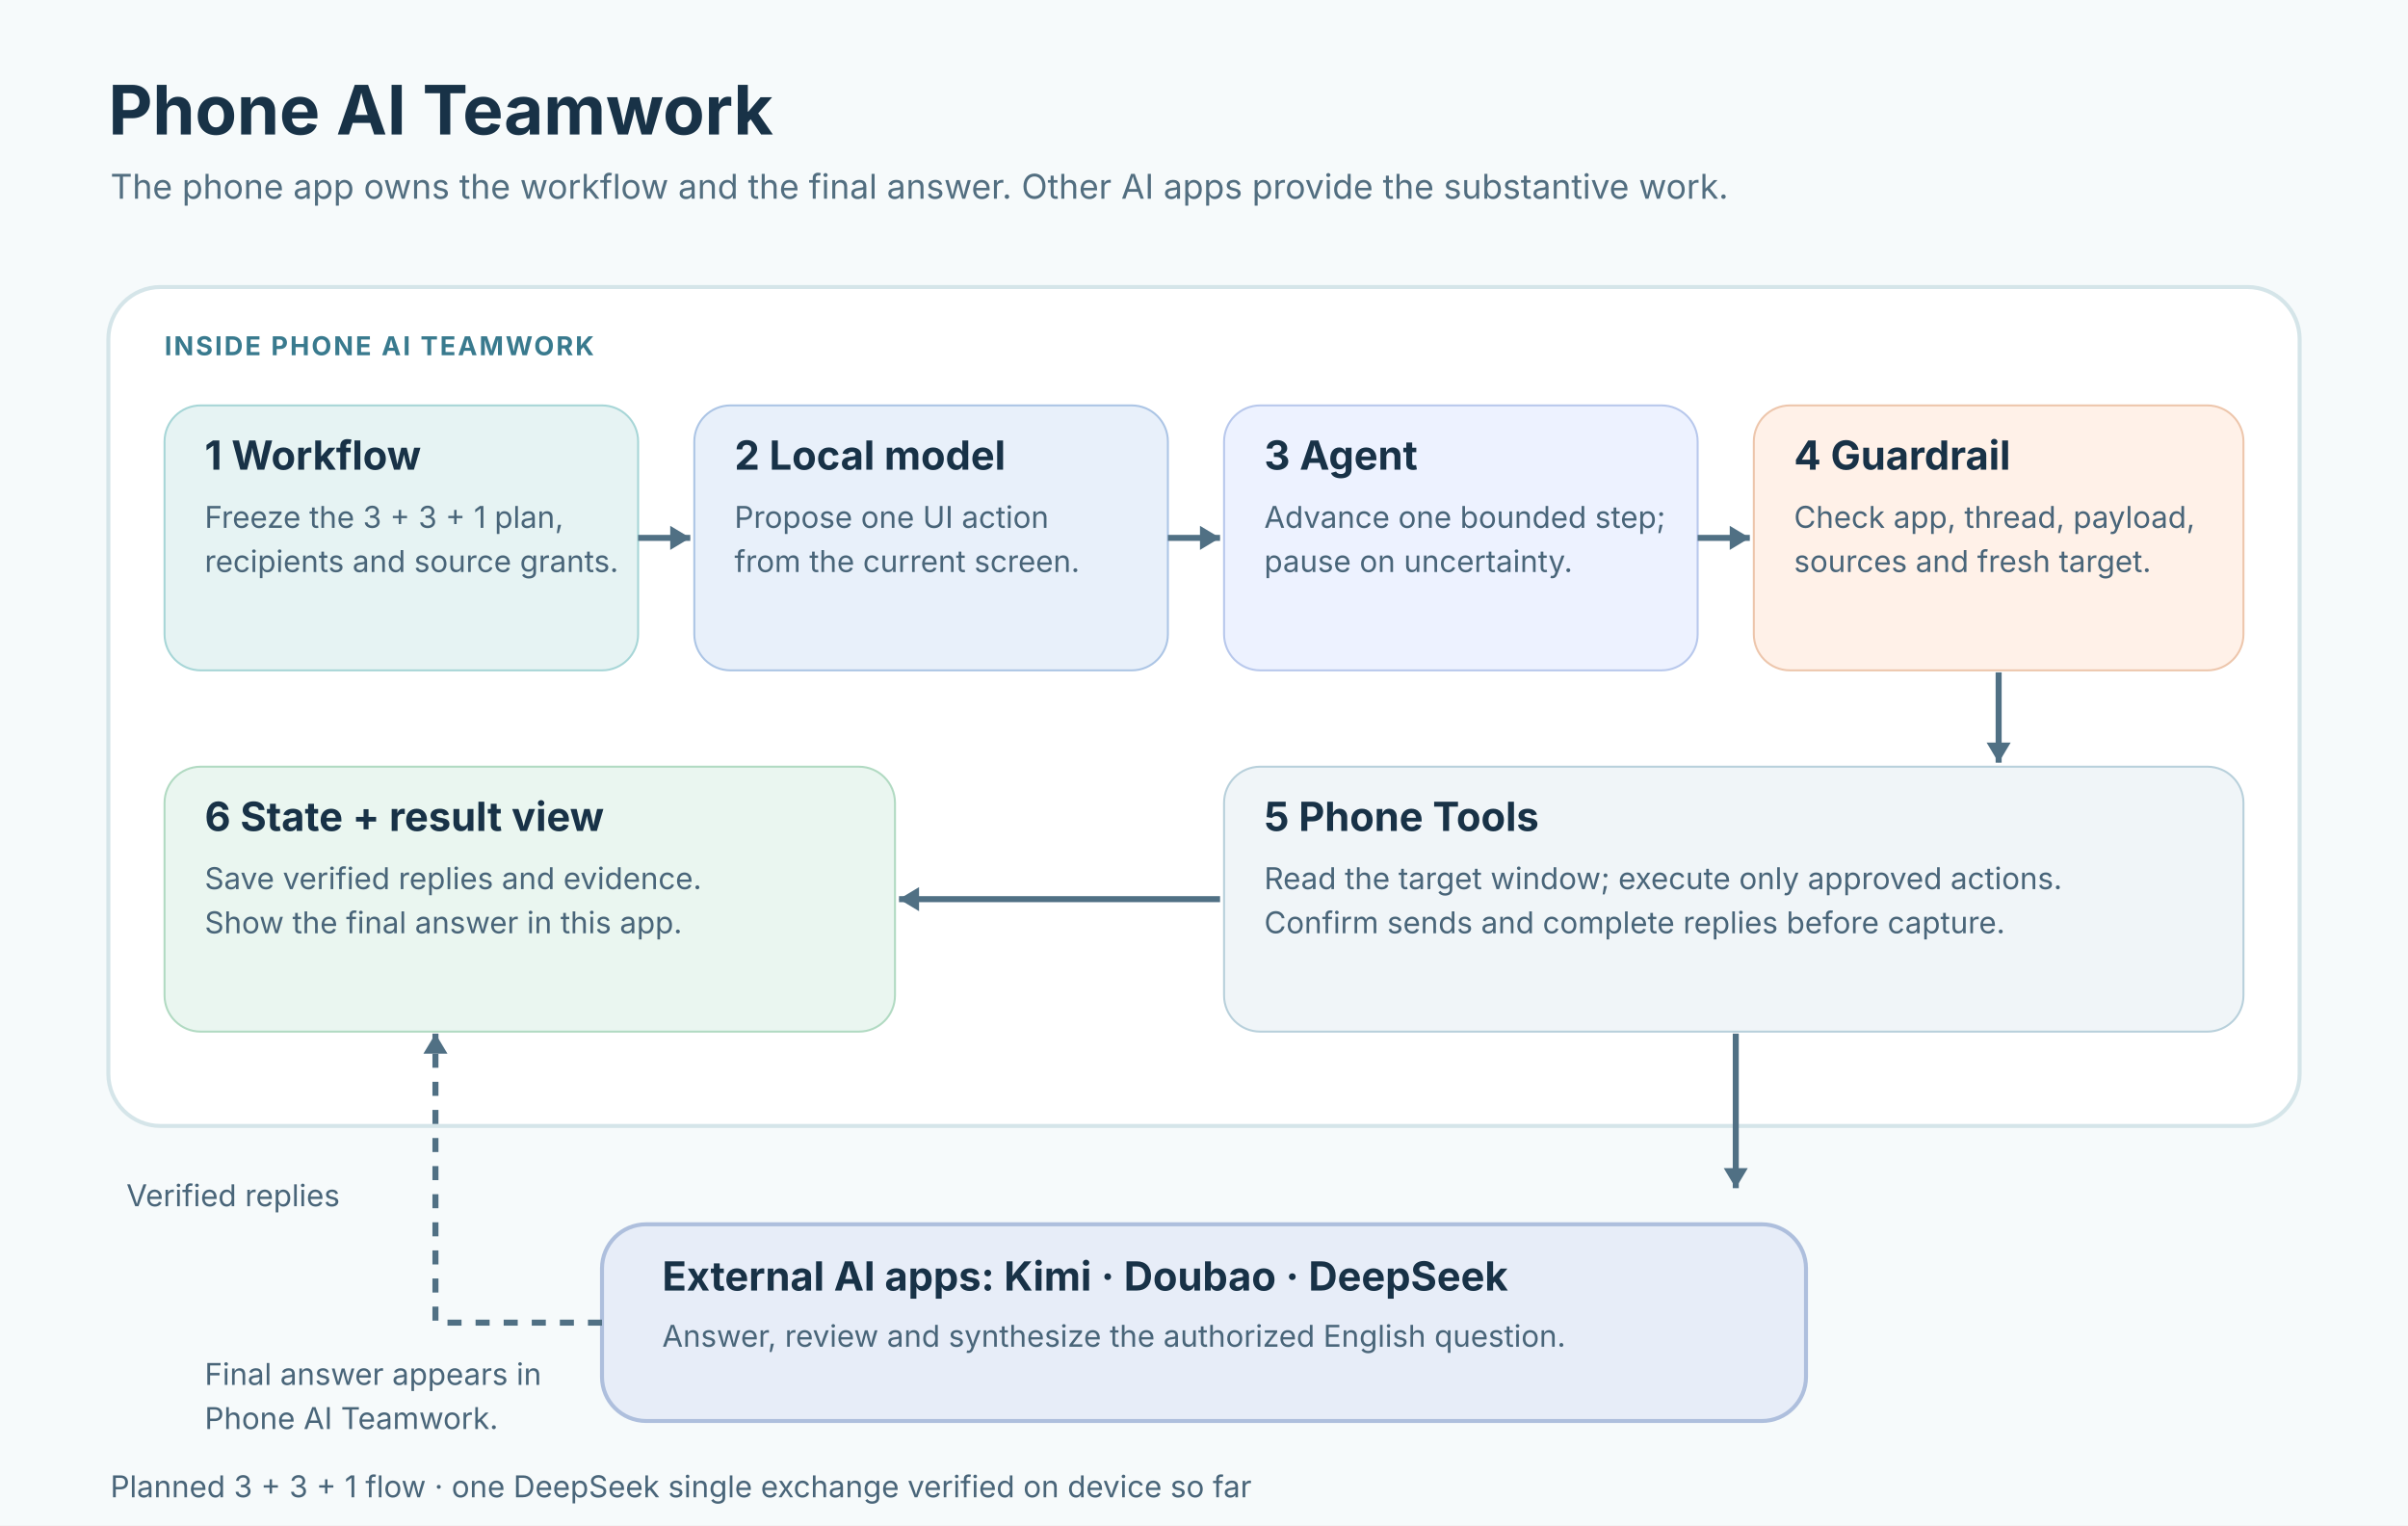
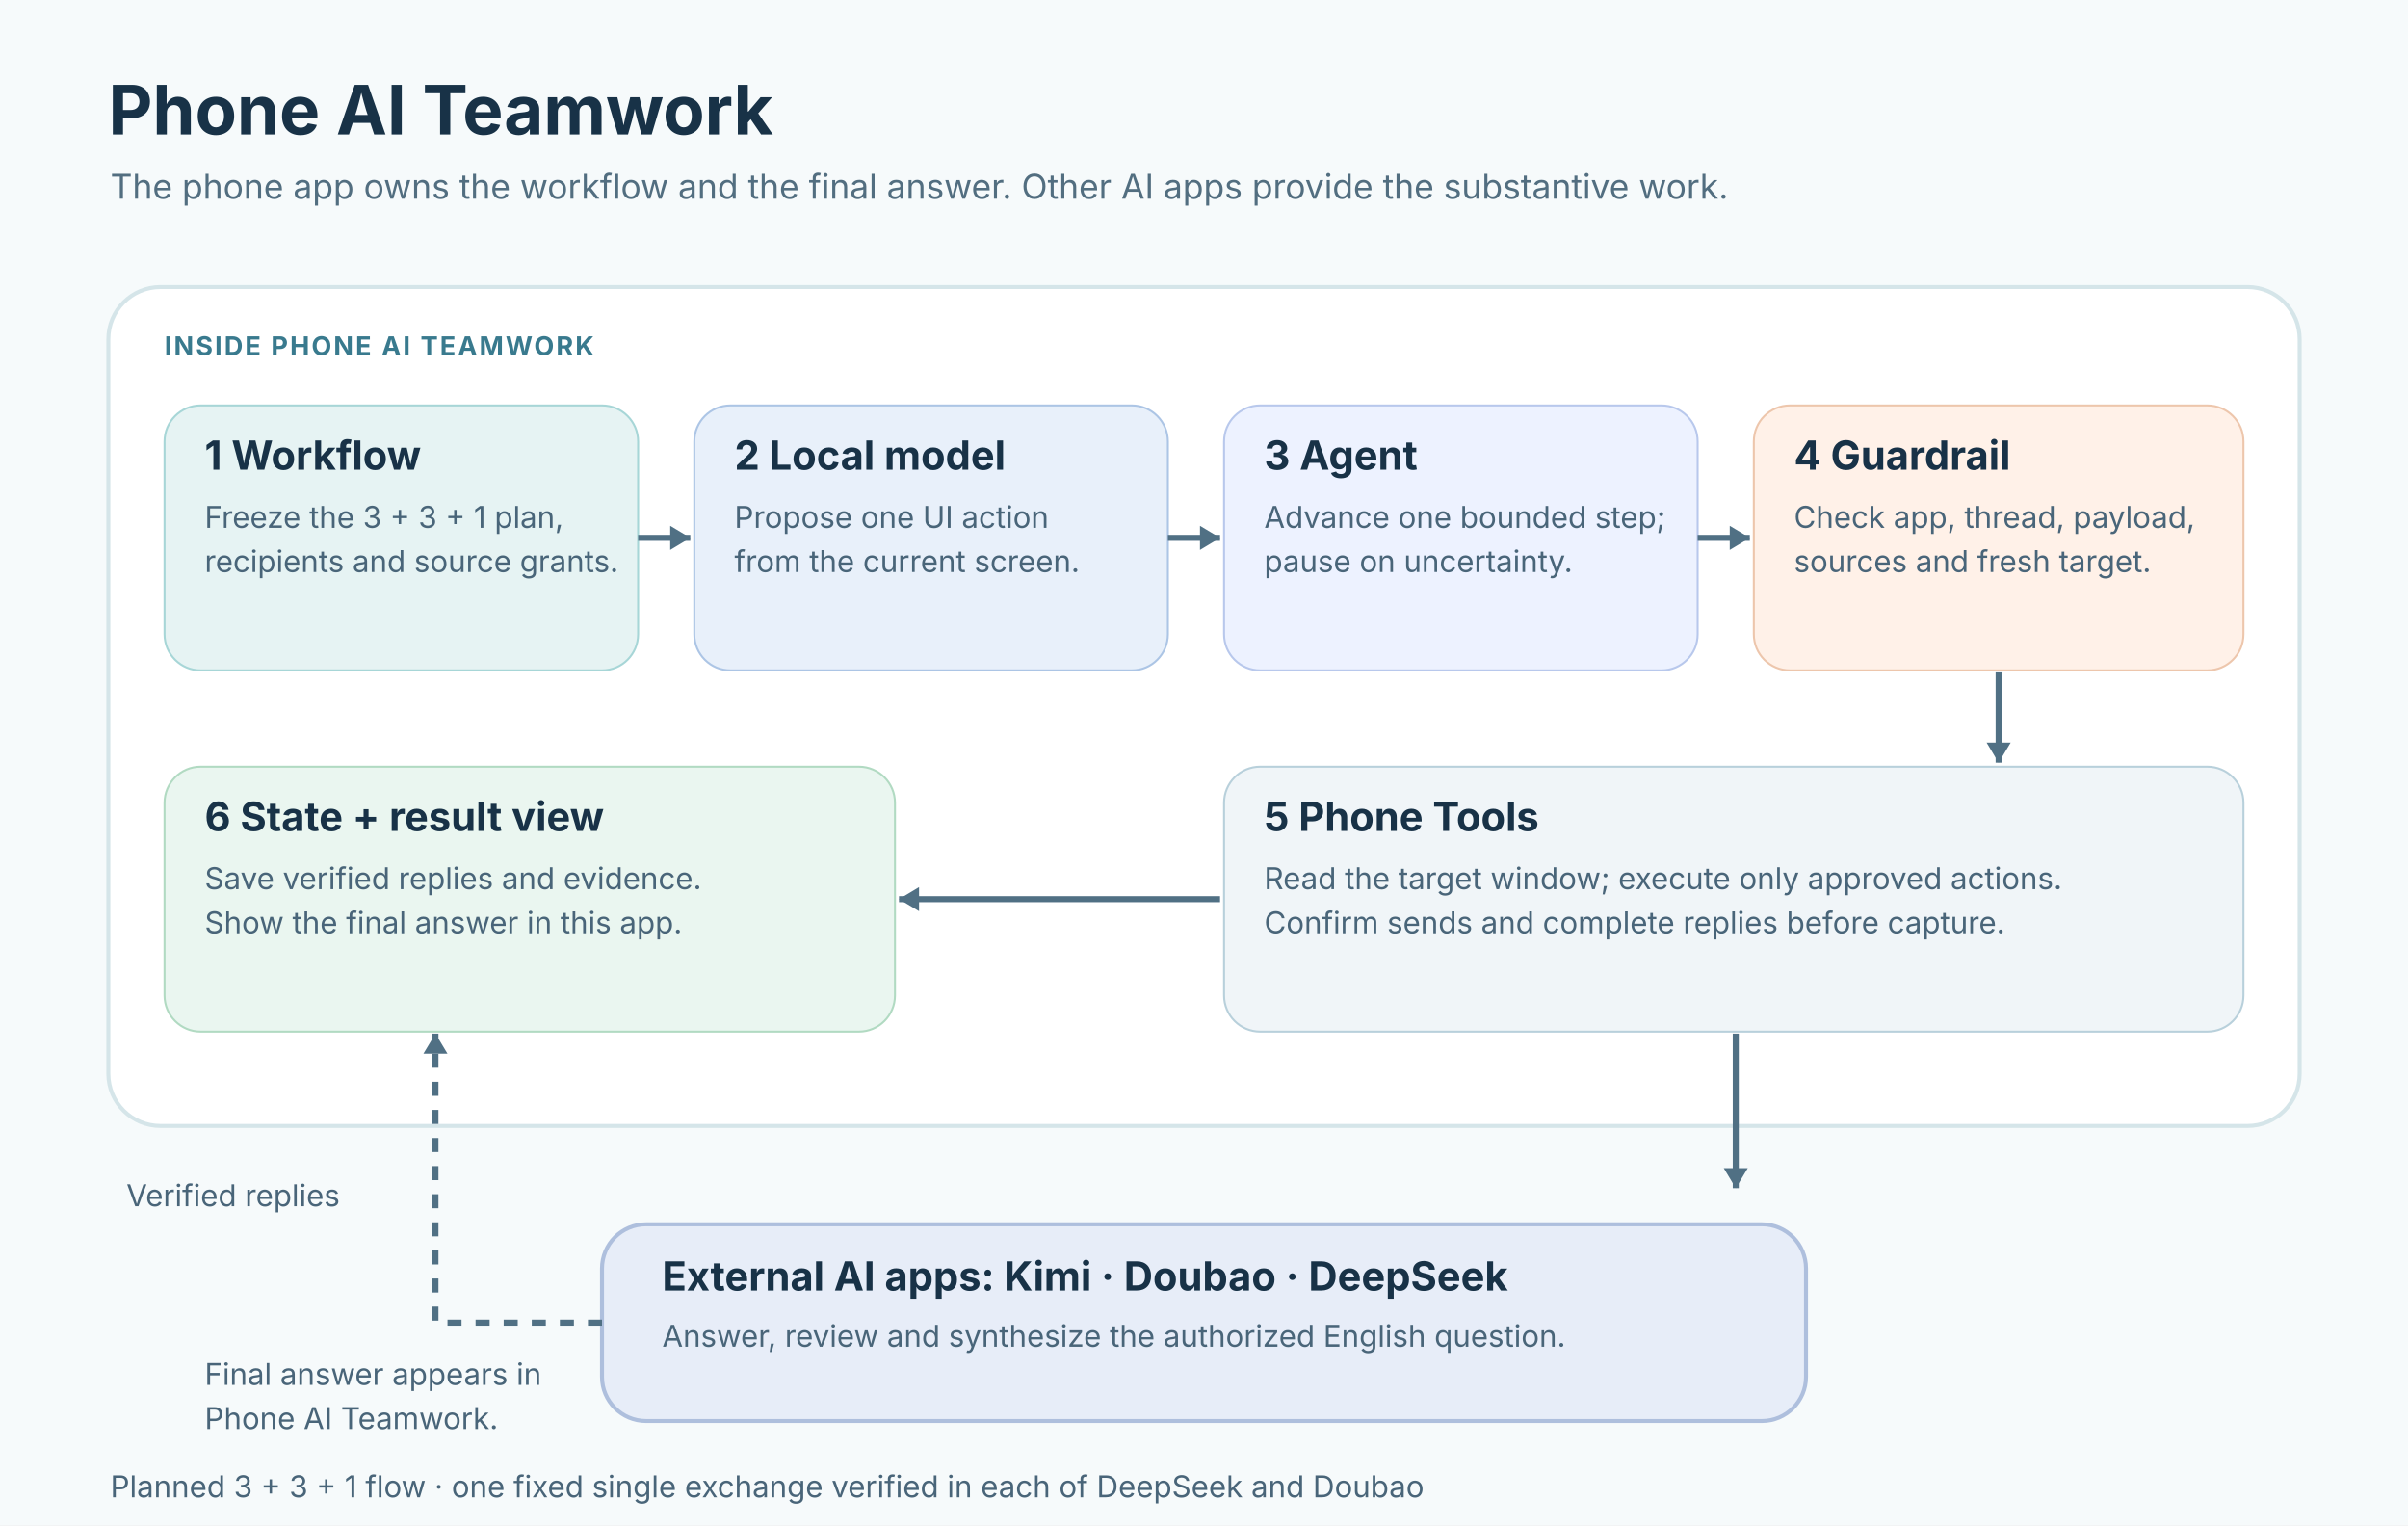
<svg xmlns="http://www.w3.org/2000/svg" width="1200" height="760" viewBox="0 0 1200 760" role="img" aria-labelledby="title desc">
  <defs>
    <style>
      text { font-family: Inter, -apple-system, BlinkMacSystemFont, 'Segoe UI', sans-serif; fill: #183247; }
      .title { font-size: 34px; font-weight: 750; }
      .subtitle { font-size: 17px; fill: #526e80; }
      .heading { font-size: 20px; font-weight: 700; }
      .body { font-size: 15px; fill: #496579; }
      .tag { font-size: 13px; font-weight: 700; letter-spacing: 1px; fill: #397a8e; }
      .line { fill: none; stroke: #507084; stroke-width: 3; }
      .dashed { stroke-dasharray: 7 7; }
    </style>
  </defs>
  <rect width="1200" height="760" fill="#f6fafb" />
  <text x="54" y="67" class="title">Phone AI Teamwork</text>
  <text x="55" y="99" class="subtitle">The phone app owns the workflow and the final answer. Other AI apps provide the substantive work.</text>
  <rect x="54" y="143" width="1092" height="418" rx="26" fill="#ffffff" stroke="#d5e5e9" stroke-width="2" />
  <text x="82" y="177" class="tag">INSIDE PHONE AI TEAMWORK</text>
  <rect x="82" y="202" width="236" height="132" rx="18" fill="#e6f3f3" stroke="#a7d6d7" />
  <text x="102" y="234" class="heading">1  Workflow</text>
  <text x="102" y="263" class="body">Freeze the 3 + 3 + 1 plan,</text>
  <text x="102" y="285" class="body">recipients and source grants.</text>
  <rect x="346" y="202" width="236" height="132" rx="18" fill="#e8f0fa" stroke="#acc5e5" />
  <text x="366" y="234" class="heading">2  Local model</text>
  <text x="366" y="263" class="body">Propose one UI action</text>
  <text x="366" y="285" class="body">from the current screen.</text>
  <rect x="610" y="202" width="236" height="132" rx="18" fill="#edf2ff" stroke="#b8c8ec" />
  <text x="630" y="234" class="heading">3  Agent</text>
  <text x="630" y="263" class="body">Advance one bounded step;</text>
  <text x="630" y="285" class="body">pause on uncertainty.</text>
  <rect x="874" y="202" width="244" height="132" rx="18" fill="#fff1e8" stroke="#edc6ac" />
  <text x="894" y="234" class="heading">4  Guardrail</text>
  <text x="894" y="263" class="body">Check app, thread, payload,</text>
  <text x="894" y="285" class="body">sources and fresh target.</text>
  <path class="line" d="M 318 268 H 344" />
  <path class="line" d="M 582 268 H 608" />
  <path class="line" d="M 846 268 H 872" />
  <path d="M 344 268 L 334 262 V 274 Z M 608 268 L 598 262 V 274 Z M 872 268 L 862 262 V 274 Z" fill="#507084" />
  <rect x="82" y="382" width="364" height="132" rx="18" fill="#eaf6f0" stroke="#b1dac2" />
  <text x="102" y="414" class="heading">6  State + result view</text>
  <text x="102" y="443" class="body">Save verified replies and evidence.</text>
  <text x="102" y="465" class="body">Show the final answer in this app.</text>
  <rect x="610" y="382" width="508" height="132" rx="18" fill="#f0f5f8" stroke="#b8d0db" />
  <text x="630" y="414" class="heading">5  Phone Tools</text>
  <text x="630" y="443" class="body">Read the target window; execute only approved actions.</text>
  <text x="630" y="465" class="body">Confirm sends and complete replies before capture.</text>
  <path class="line" d="M 996 335 V 380" />
  <path class="line" d="M 608 448 H 448" />
  <path d="M 996 380 L 990 370 H 1002 Z M 448 448 L 458 442 V 454 Z" fill="#507084" />
  <path class="line" d="M 865 515 V 592" />
  <path d="M 865 592 L 859 582 H 871 Z" fill="#507084" />
  <rect x="300" y="610" width="600" height="98" rx="22" fill="#e7edf8" stroke="#aebfdd" stroke-width="2" />
  <text x="330" y="643" class="heading">External AI apps: Kimi · Doubao · DeepSeek</text>
  <text x="330" y="671" class="body">Answer, review and synthesize the authorized English question.</text>
  <path class="line dashed" d="M 300 659 H 217 V 515" />
  <path d="M 217 515 L 211 525 H 223 Z" fill="#507084" />
  <text x="63" y="601" class="body">Verified replies</text>
  <text x="102" y="690" class="body">Final answer appears in</text>
  <text x="102" y="712" class="body">Phone AI Teamwork.</text>
-   <text x="55" y="746" class="body">Planned 3 + 3 + 1 flow · one DeepSeek single exchange verified on device so far</text>
+   <text x="55" y="746" class="body">Planned 3 + 3 + 1 flow · one fixed single exchange verified in each of DeepSeek and Doubao</text>
</svg>
